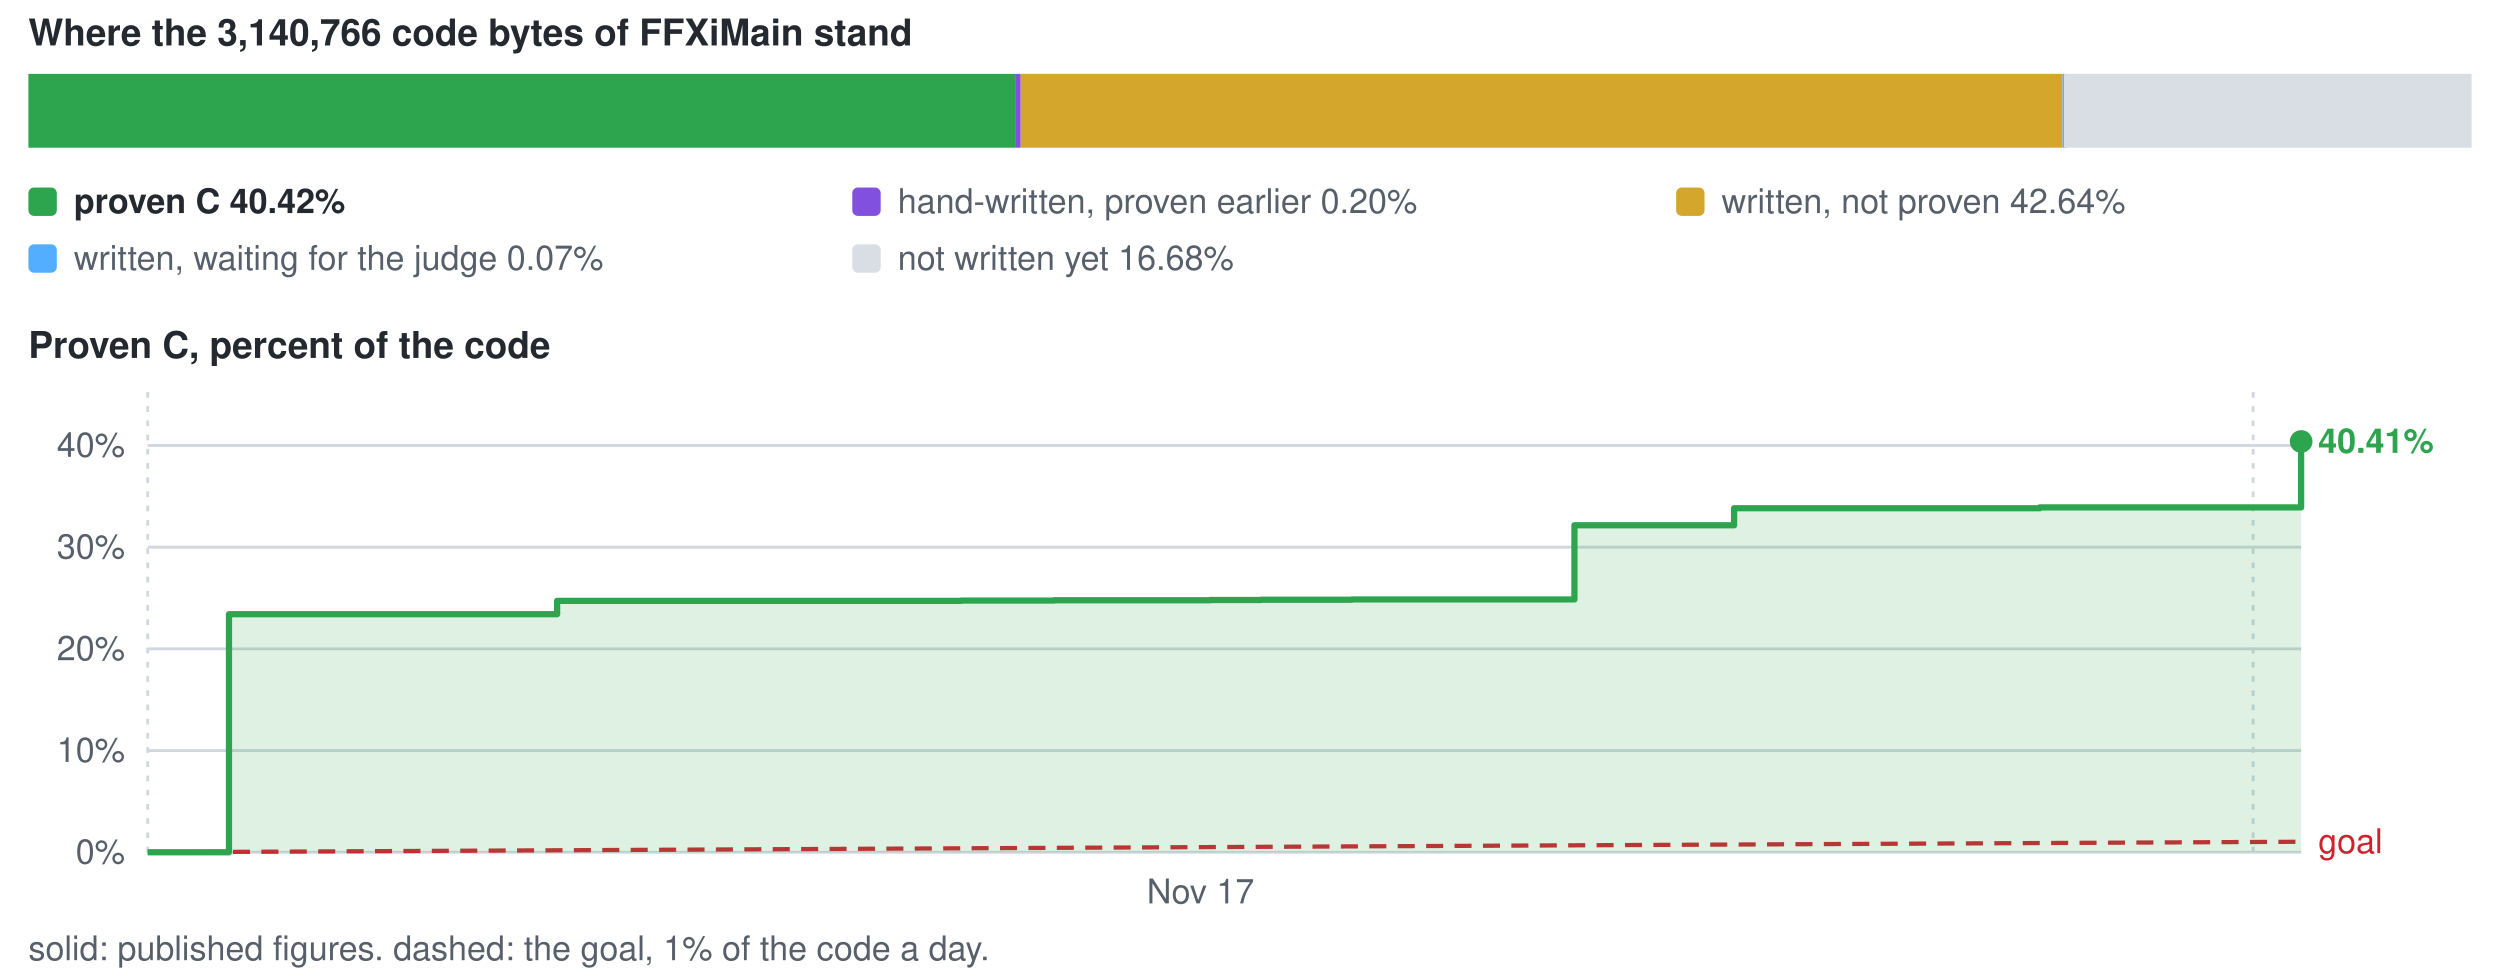
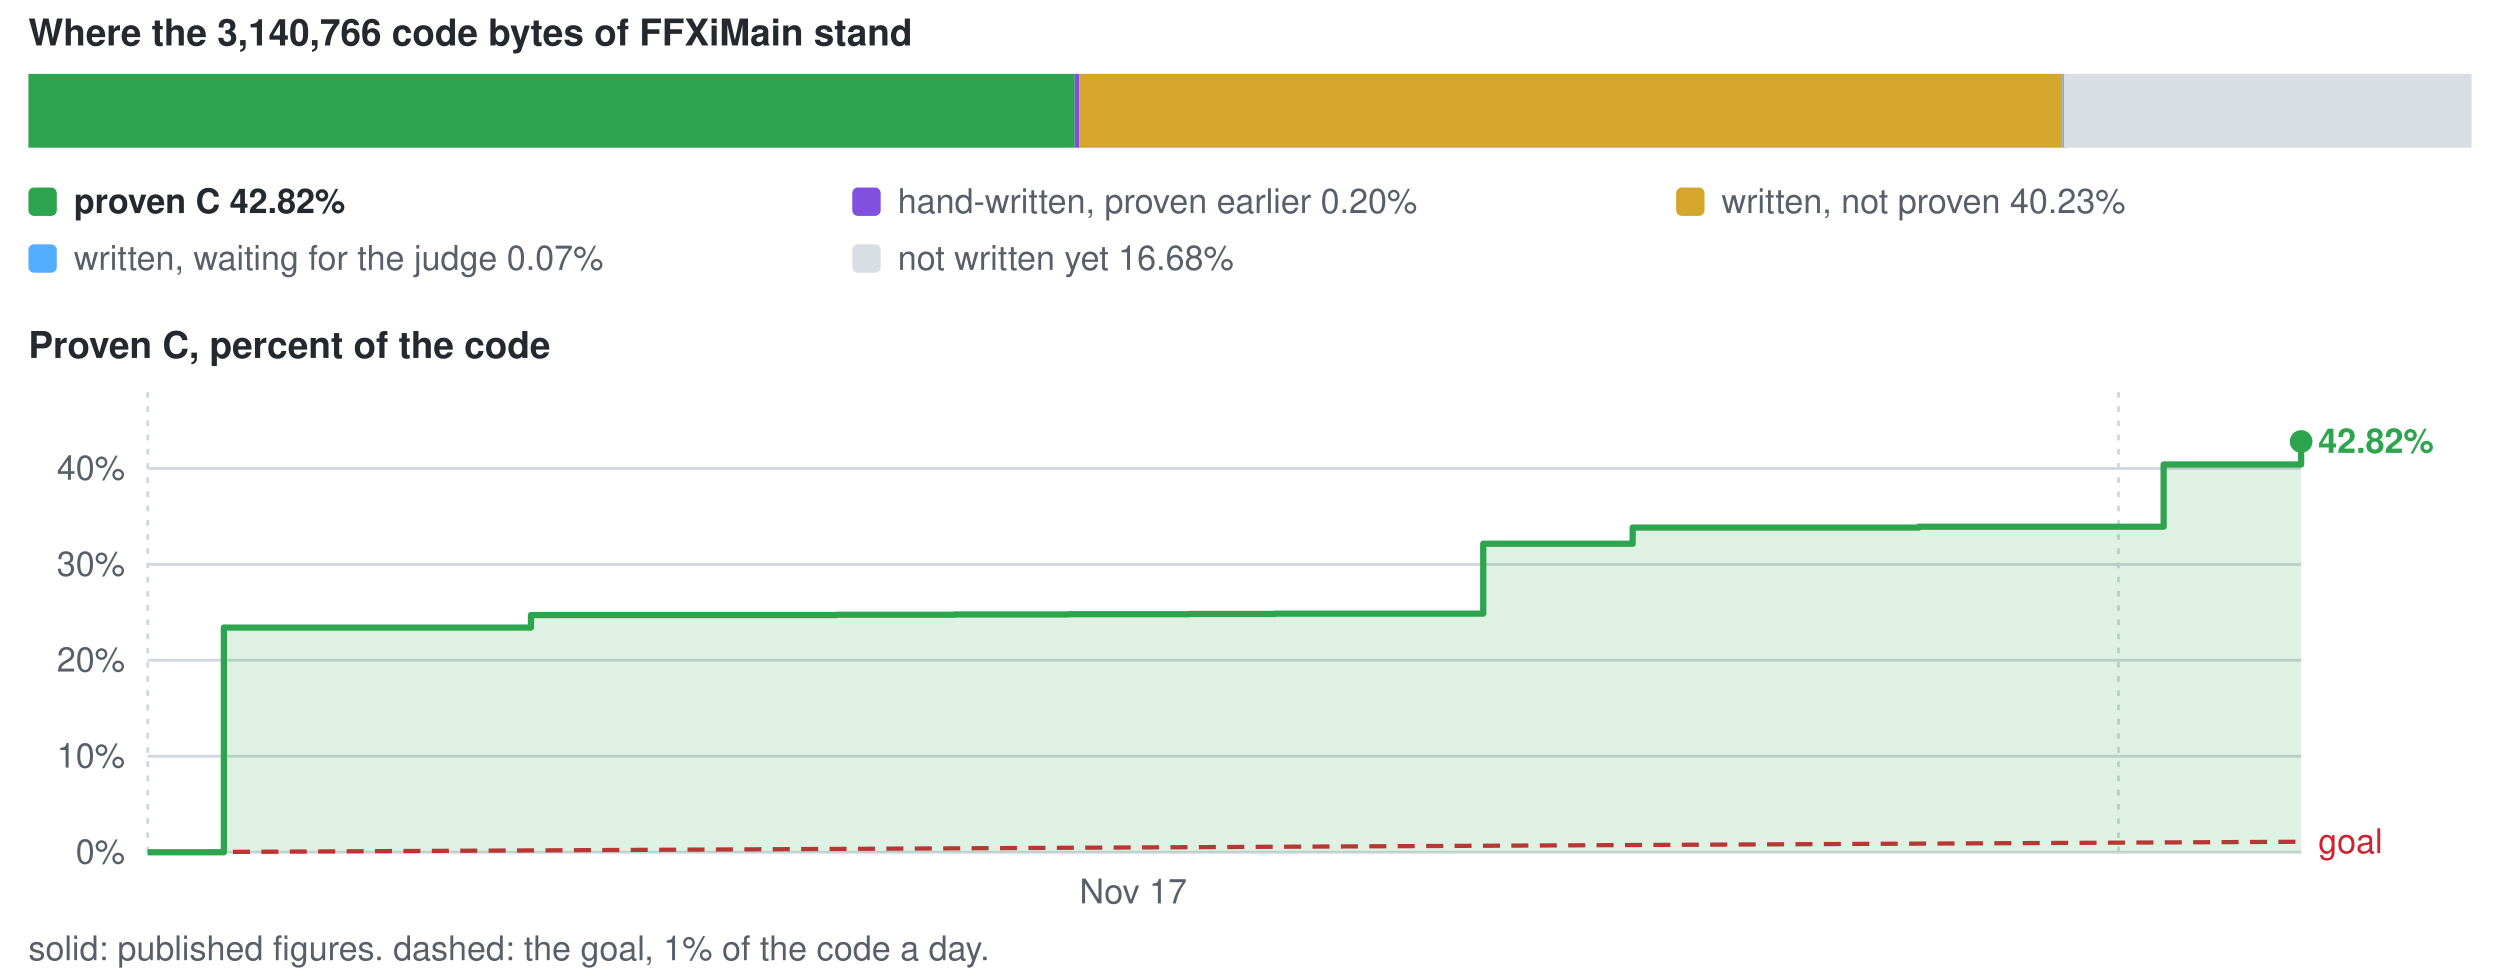
<svg xmlns="http://www.w3.org/2000/svg" viewBox="0 0 880 344" width="880" height="344" role="img" aria-label="conversion progress">
  <style>text{font-family:-apple-system,BlinkMacSystemFont,'Segoe UI',Helvetica,Arial,sans-serif;font-size:12px;fill:#57606a}.s{fill:#24292f;font-weight:600}.b{font-size:13px}</style>
  <text x="10" y="16" class="s b">Where the 3,140,766 code bytes of FFXiMain stand</text>
-   <rect x="10.0" y="26" width="347.6" height="26" fill="#2da44e" />
-   <rect x="357.6" y="26" width="1.7" height="26" fill="#8250df" />
-   <rect x="359.3" y="26" width="366.7" height="26" fill="#d4a72c" />
+   <rect x="10.0" y="26" width="368.3" height="26" fill="#2da44e" />
+   <rect x="378.3" y="26" width="1.7" height="26" fill="#8250df" />
+   <rect x="380.0" y="26" width="346.0" height="26" fill="#d4a72c" />
  <rect x="726.0" y="26" width="1.5" height="26" fill="#54aeff" />
  <rect x="726.5" y="26" width="143.5" height="26" fill="#d8dee4" />
  <rect x="10" y="66" width="10" height="10" rx="2" fill="#2da44e" />
-   <text x="26" y="75" class="s">proven C 40.42%</text>
+   <text x="26" y="75" class="s">proven C 42.82%</text>
  <rect x="300" y="66" width="10" height="10" rx="2" fill="#8250df" />
  <text x="316" y="75">hand-written, proven earlier 0.20%</text>
  <rect x="590" y="66" width="10" height="10" rx="2" fill="#d4a72c" />
-   <text x="606" y="75">written, not proven 42.64%</text>
+   <text x="606" y="75">written, not proven 40.23%</text>
  <rect x="10" y="86" width="10" height="10" rx="2" fill="#54aeff" />
  <text x="26" y="95">written, waiting for the judge 0.07%</text>
  <rect x="300" y="86" width="10" height="10" rx="2" fill="#d8dee4" />
  <text x="316" y="95">not written yet 16.68%</text>
  <text x="10" y="126" class="s b">Proven C, percent of the code</text>
  <line x1="52" y1="300.0" x2="810" y2="300.0" stroke="#d0d7de" stroke-width="1" />
  <text x="44" y="304.0" text-anchor="end">0%</text>
-   <line x1="52" y1="264.2" x2="810" y2="264.2" stroke="#d0d7de" stroke-width="1" />
-   <text x="44" y="268.2" text-anchor="end">10%</text>
-   <line x1="52" y1="228.4" x2="810" y2="228.4" stroke="#d0d7de" stroke-width="1" />
-   <text x="44" y="232.4" text-anchor="end">20%</text>
-   <line x1="52" y1="192.6" x2="810" y2="192.6" stroke="#d0d7de" stroke-width="1" />
-   <text x="44" y="196.6" text-anchor="end">30%</text>
-   <line x1="52" y1="156.8" x2="810" y2="156.8" stroke="#d0d7de" stroke-width="1" />
-   <text x="44" y="160.8" text-anchor="end">40%</text>
+   <line x1="52" y1="266.2" x2="810" y2="266.2" stroke="#d0d7de" stroke-width="1" />
+   <text x="44" y="270.2" text-anchor="end">10%</text>
+   <line x1="52" y1="232.4" x2="810" y2="232.4" stroke="#d0d7de" stroke-width="1" />
+   <text x="44" y="236.4" text-anchor="end">20%</text>
+   <line x1="52" y1="198.7" x2="810" y2="198.7" stroke="#d0d7de" stroke-width="1" />
+   <text x="44" y="202.7" text-anchor="end">30%</text>
+   <line x1="52" y1="164.9" x2="810" y2="164.9" stroke="#d0d7de" stroke-width="1" />
+   <text x="44" y="168.9" text-anchor="end">40%</text>
  <line x1="52.0" y1="138" x2="52.0" y2="300" stroke="#d0d7de" stroke-width="1" stroke-dasharray="2 3" />
-   <text x="422.6" y="318" text-anchor="middle">Nov 17</text>
-   <line x1="793.1" y1="138" x2="793.1" y2="300" stroke="#d0d7de" stroke-width="1" stroke-dasharray="2 3" />
+   <text x="398.9" y="318" text-anchor="middle">Nov 17</text>
+   <line x1="745.7" y1="138" x2="745.7" y2="300" stroke="#d0d7de" stroke-width="1" stroke-dasharray="2 3" />
  <line x1="52.0" y1="300.0" x2="810.0" y2="296.3" stroke="#cf222e" stroke-width="1.5" stroke-dasharray="6 4" />
  <text x="816.0" y="300.3" style="fill:#cf222e">goal</text>
-   <path d="M52.0 300.0 H80.6 V216.2 H92.6 V216.2 H112.9 V216.2 H142.2 V216.2 H196.1 V211.5 H208.4 V211.5 H231.0 V211.5 H267.6 V211.5 H288.8 V211.5 H311.1 V211.5 H338.4 V211.4 H355.3 V211.4 H371.0 V211.3 H398.3 V211.3 H425.9 V211.2 H443.9 V211.1 H475.9 V211.0 H554.2 V184.9 H610.4 V178.9 H628.3 V178.9 H718.0 V178.6 H810.0 V155.4 V300.0 H52.0 Z" fill="#2da44e" fill-opacity="0.16" />
-   <path d="M52.0 300.0 H80.6 V216.2 H92.6 V216.2 H112.9 V216.2 H142.2 V216.2 H196.1 V211.5 H208.4 V211.5 H231.0 V211.5 H267.6 V211.5 H288.8 V211.5 H311.1 V211.5 H338.4 V211.4 H355.3 V211.4 H371.0 V211.3 H398.3 V211.3 H425.9 V211.2 H443.9 V211.1 H475.9 V211.0 H554.2 V184.9 H610.4 V178.9 H628.3 V178.9 H718.0 V178.6 H810.0 V155.4" fill="none" stroke="#2da44e" stroke-width="2.2" stroke-linejoin="round" />
+   <path d="M52.0 300.0 H78.8 V220.9 H90.0 V220.9 H109.0 V220.9 H136.4 V220.9 H186.9 V216.5 H198.4 V216.5 H219.5 V216.5 H253.8 V216.5 H273.7 V216.5 H294.5 V216.4 H320.1 V216.4 H335.9 V216.3 H350.6 V216.3 H376.1 V216.2 H402.0 V216.2 H418.8 V216.1 H448.8 V216.0 H522.1 V191.4 H574.7 V185.7 H591.5 V185.7 H675.4 V185.4 H761.6 V163.5 H810.0 V155.4 V300.0 H52.0 Z" fill="#2da44e" fill-opacity="0.16" />
+   <path d="M52.0 300.0 H78.8 V220.9 H90.0 V220.9 H109.0 V220.9 H136.4 V220.9 H186.9 V216.5 H198.4 V216.5 H219.5 V216.5 H253.8 V216.5 H273.7 V216.5 H294.5 V216.4 H320.1 V216.4 H335.9 V216.3 H350.6 V216.3 H376.1 V216.2 H402.0 V216.2 H418.8 V216.1 H448.8 V216.0 H522.1 V191.4 H574.7 V185.7 H591.5 V185.7 H675.4 V185.4 H761.6 V163.5 H810.0 V155.4" fill="none" stroke="#2da44e" stroke-width="2.2" stroke-linejoin="round" />
  <circle cx="810.0" cy="155.4" r="4" fill="#2da44e" />
-   <text x="816.0" y="159.4" class="s" style="fill:#2da44e">40.41%</text>
+   <text x="816.0" y="159.4" class="s" style="fill:#2da44e">42.82%</text>
  <text x="10" y="338">solid: published figures. dashed: the goal, 1% of the code a day.</text>
</svg>
